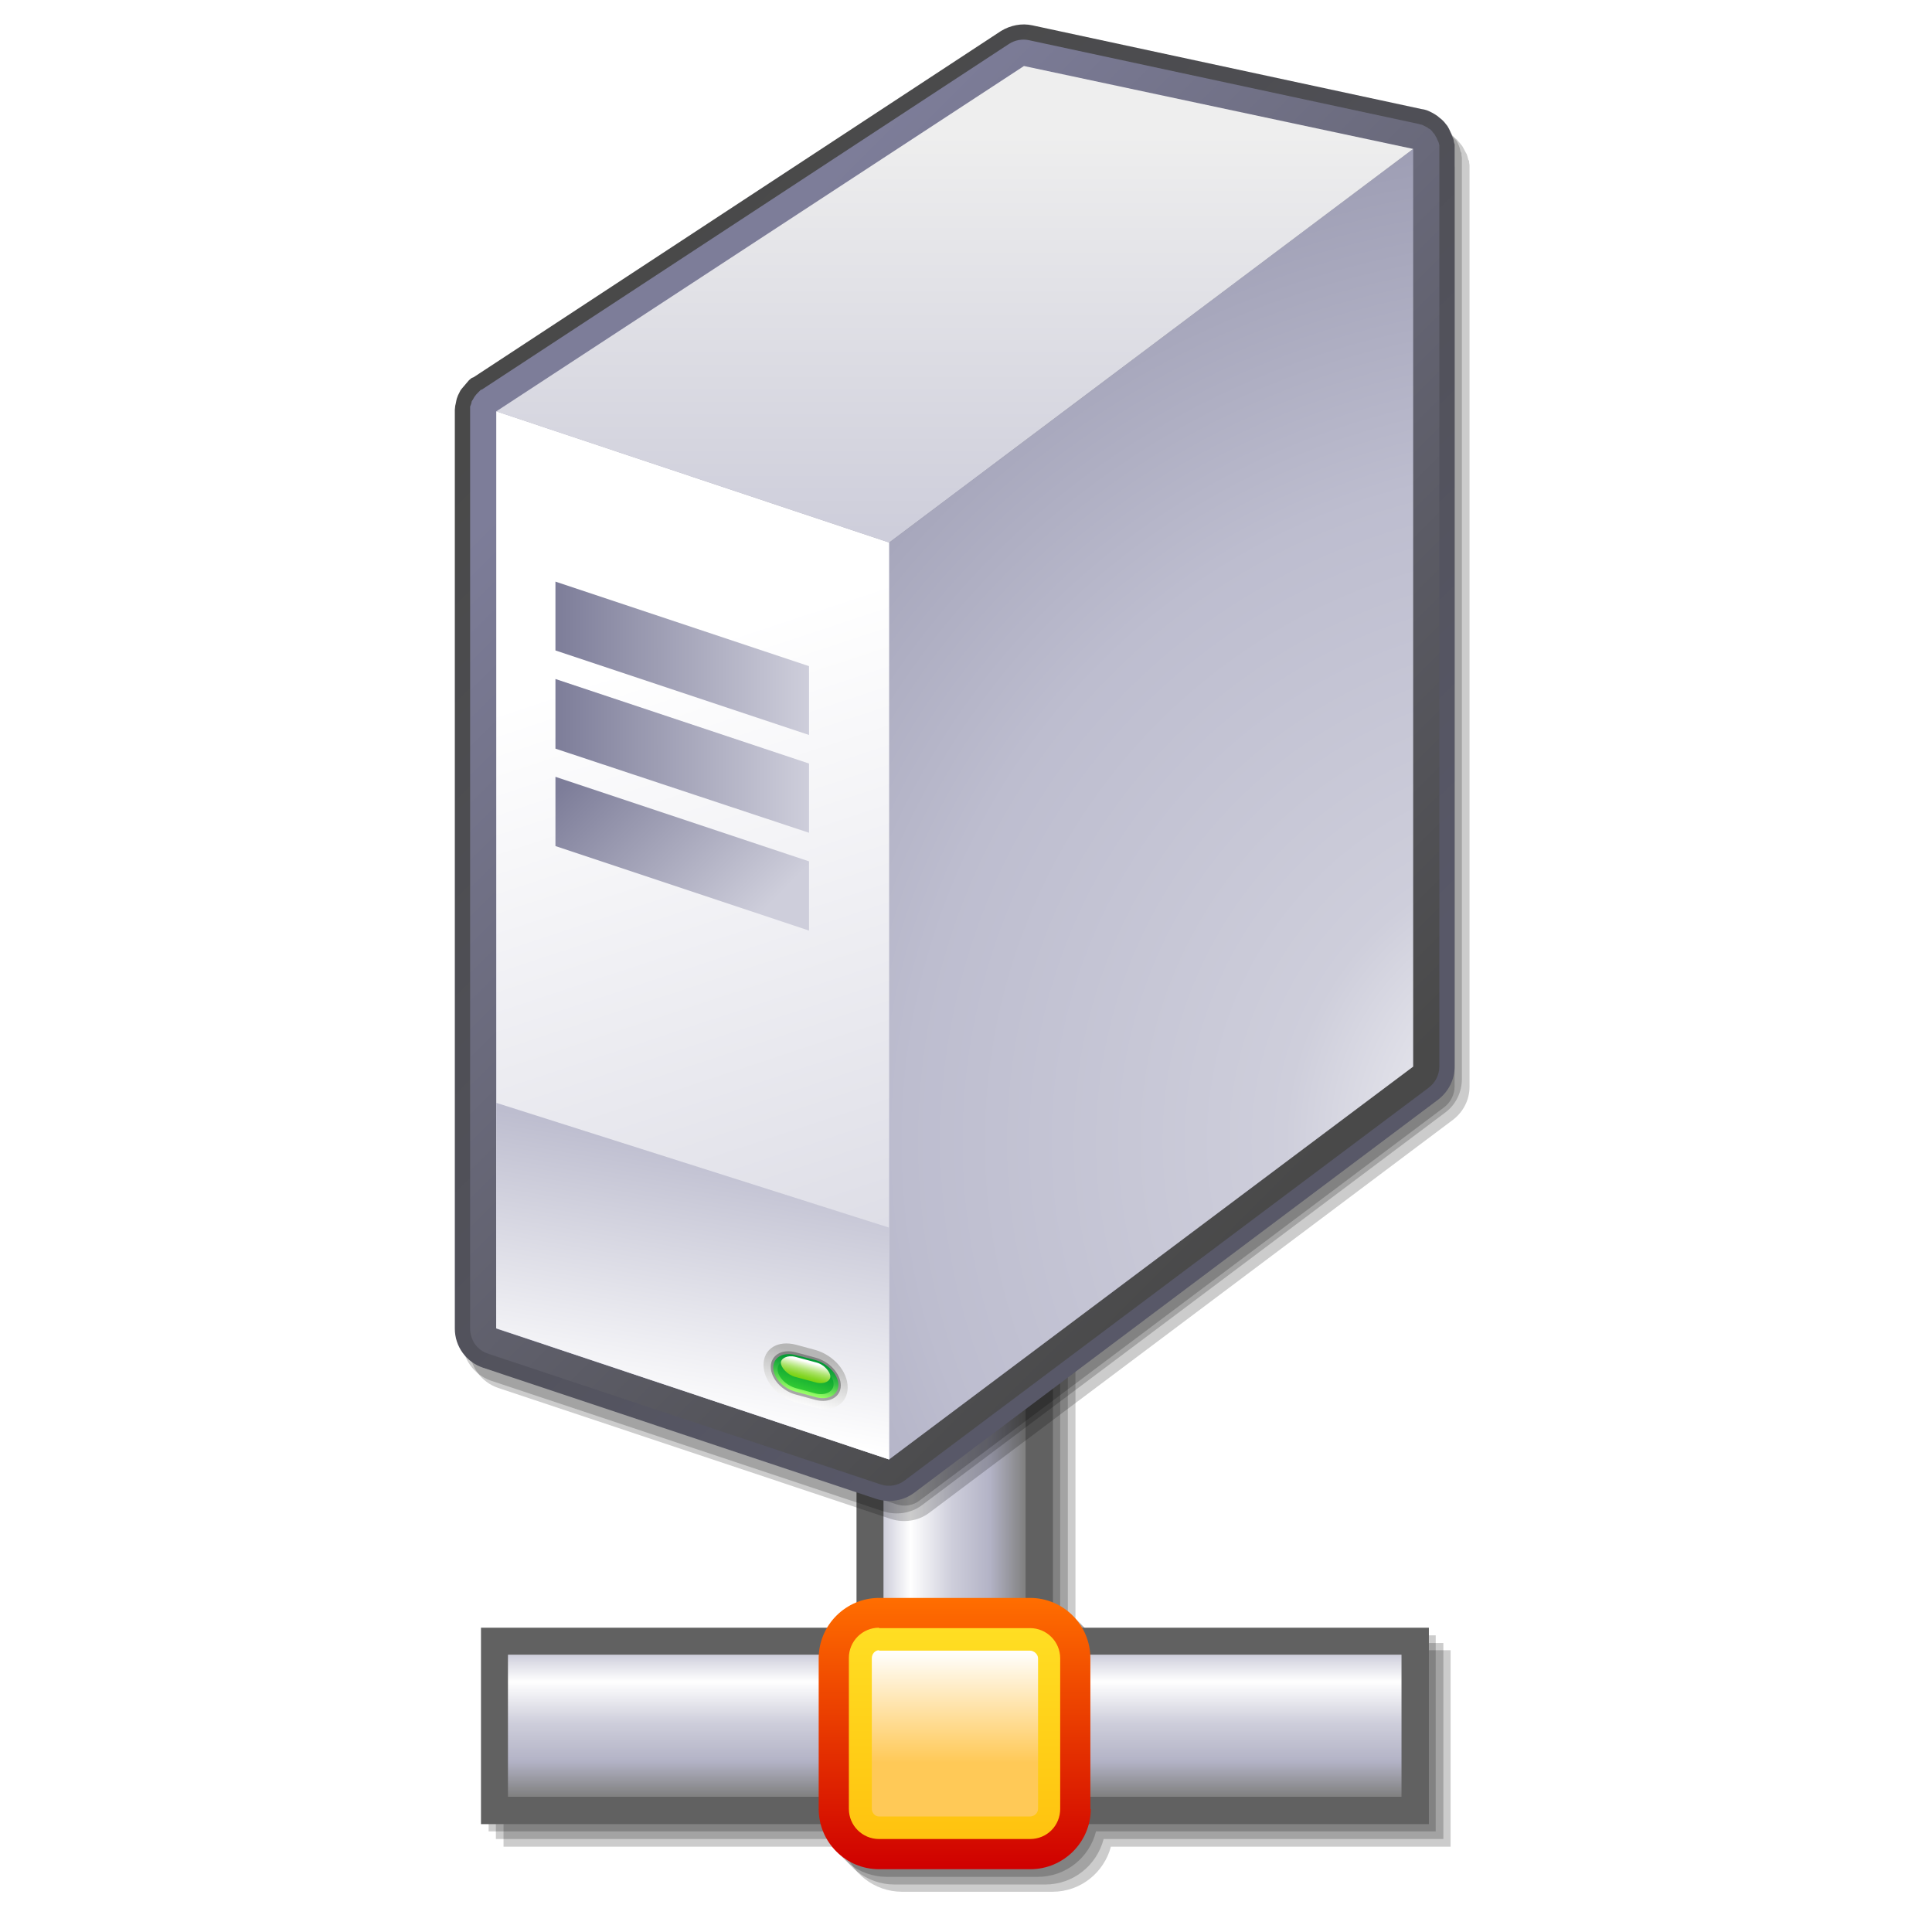
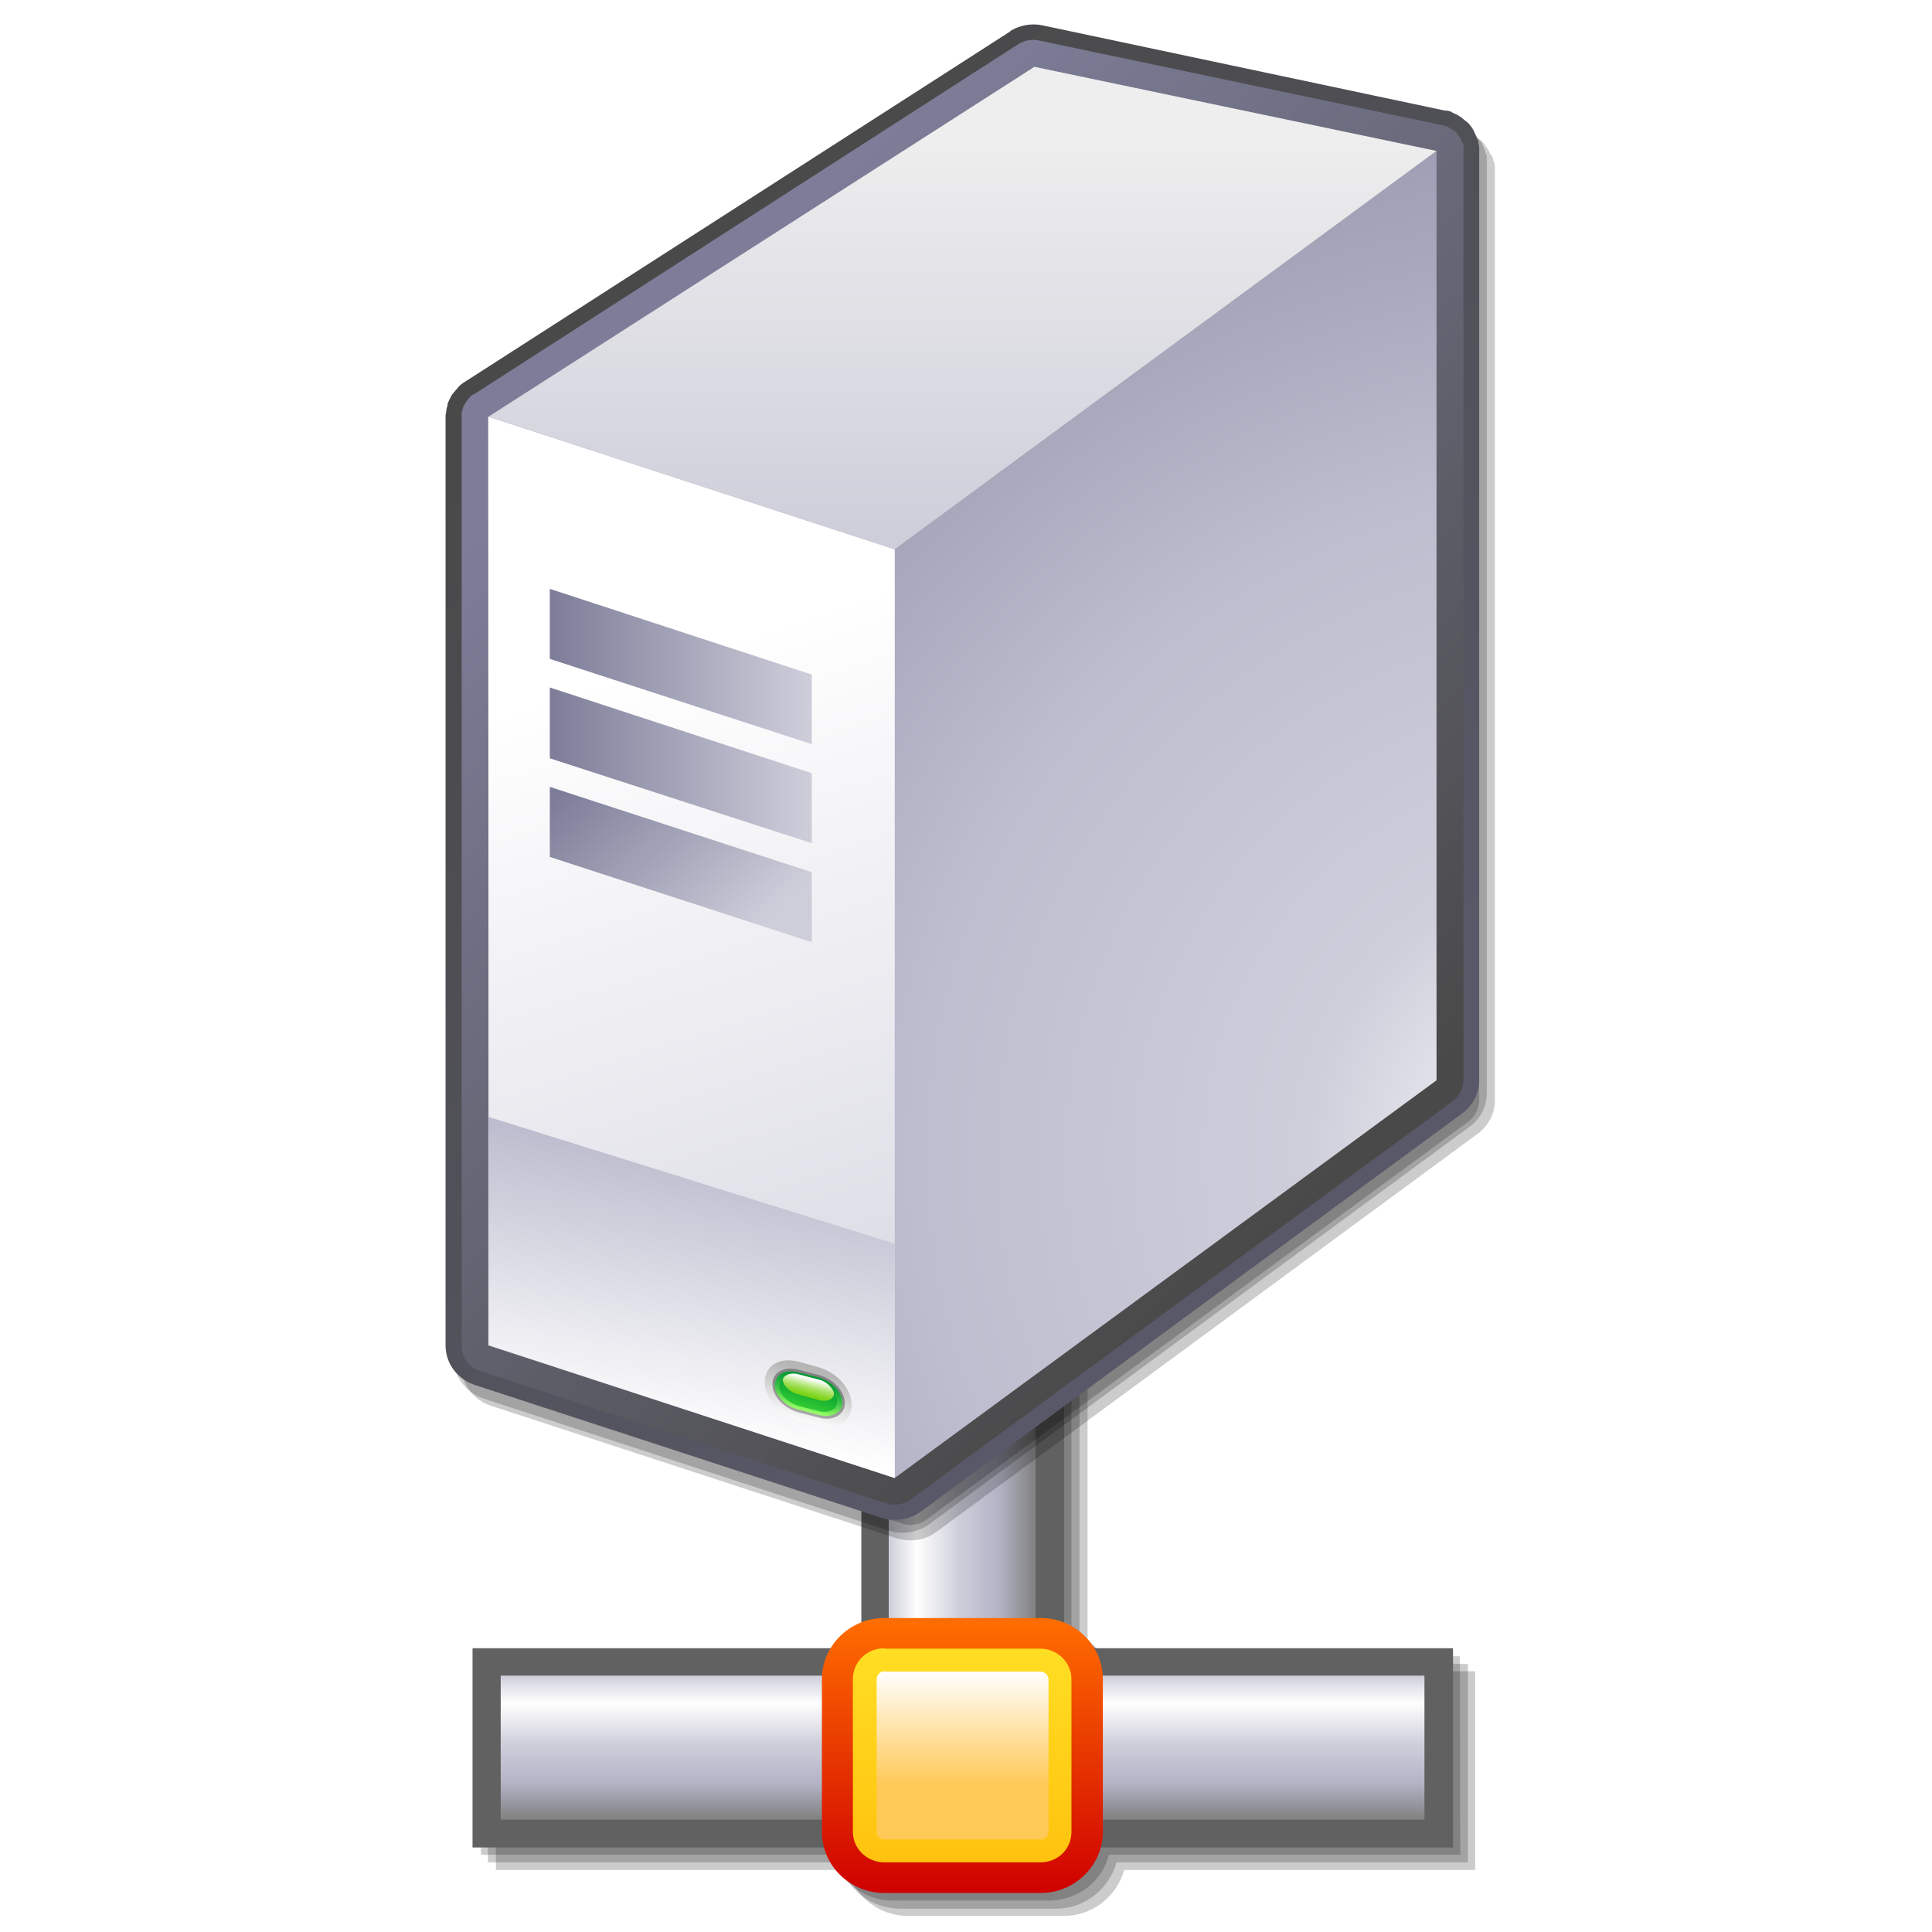
<svg xmlns="http://www.w3.org/2000/svg" width="64" height="64" viewBox="0 0 48 48" overflow="visible">
-   <path d="M36.05 41h-8.6a1.5 1.5 0 0 0-.73-.64v-8.69h-4.88v8.7a1.5 1.5 0 0 0-.73.63h-8.6v4.88h8.45A1.5 1.5 0 0 0 22.4 47h3.75c.7 0 1.28-.48 1.45-1.12h8.44V41z" opacity=".2" />
-   <path d="M35.86 40.82h-8.6a1.5 1.5 0 0 0-.73-.64v-8.7h-4.87v8.7a1.5 1.5 0 0 0-.74.64h-8.6v4.87h8.45a1.5 1.5 0 0 0 1.45 1.13h3.75c.7 0 1.28-.48 1.45-1.13h8.44v-4.87z" opacity=".2" />
-   <path d="M35.67 40.63h-8.6a1.5 1.5 0 0 0-.73-.64V31.3h-4.87v8.69a1.5 1.5 0 0 0-.74.64h-8.59v4.87h8.44a1.5 1.5 0 0 0 1.45 1.13h3.75c.7 0 1.29-.48 1.45-1.13h8.44v-4.87z" opacity=".2" />
-   <path fill="#616161" d="M34.81 40.44H11.95v4.88H35.5v-4.88z" />
-   <linearGradient id="a" gradientUnits="userSpaceOnUse" x1="23.72" y1="41.11" x2="23.72" y2="44.64">
+   <path d="M36.66 41.52h-8.89a1.55 1.52 0 0 0-.75-.65v-8.8h-5.05v8.81a1.55 1.52 0 0 0-.75.64h-8.9v4.94h8.74a1.55 1.52 0 0 0 1.49 1.14h3.88c.72 0 1.32-.49 1.5-1.14h8.72v-4.94z" opacity=".2" stroke-width="1.02" />
+   <path d="M36.47 41.34h-8.9a1.55 1.52 0 0 0-.75-.65v-8.81h-5.04v8.81a1.55 1.52 0 0 0-.76.65h-8.9v4.93h8.74a1.55 1.52 0 0 0 1.5 1.15h3.88c.72 0 1.32-.5 1.5-1.15h8.73z" opacity=".2" stroke-width="1.02" />
+   <path d="M36.27 41.15h-8.9a1.55 1.52 0 0 0-.75-.65v-8.8H21.6v8.8a1.55 1.52 0 0 0-.77.65h-8.88v4.93h8.73a1.55 1.52 0 0 0 1.5 1.14h3.87c.73 0 1.34-.48 1.5-1.14h8.73z" opacity=".2" stroke-width="1.02" />
+   <path d="M35.38 40.95H11.74v4.95H36.1v-4.95z" fill="#616161" stroke-width="1.02" />
+   <linearGradient id="a" gradientUnits="userSpaceOnUse" x1="23.72" y1="41.11" x2="23.72" y2="44.64" gradientTransform="matrix(1.0339 0 0 1.01271 -.61 0)">
    <stop offset="0" stop-color="#cecedb" />
    <stop offset=".19" stop-color="#fff" />
    <stop offset=".48" stop-color="#cecedb" />
    <stop offset=".75" stop-color="#b3b3c6" />
    <stop offset=".99" stop-color="#828282" />
  </linearGradient>
-   <path fill="url(#a)" d="M12.62 41.11h22.2v3.53h-22.2z" />
-   <path fill="#616161" d="M21.28 31.48v12.48h4.88V31.1h-4.88z" />
-   <linearGradient id="b" gradientUnits="userSpaceOnUse" x1="291.57" y1="864.85" x2="291.57" y2="868.38" gradientTransform="rotate(-90 -256.9 586)">
+   <path d="M12.44 41.63h22.95v3.58H12.44z" fill="url(#a)" stroke-width="1.02" />
+   <path d="M21.4 31.88v12.64h5.04V31.5h-5.05z" fill="#616161" stroke-width="1.02" />
+   <linearGradient id="b" gradientUnits="userSpaceOnUse" x1="291.57" y1="864.85" x2="291.57" y2="868.38" gradientTransform="matrix(0 -1.01271 1.0339 0 -872.08 333.28)">
    <stop offset="0" stop-color="#cecedb" />
    <stop offset=".19" stop-color="#fff" />
    <stop offset=".48" stop-color="#cecedb" />
    <stop offset=".75" stop-color="#b3b3c6" />
    <stop offset=".99" stop-color="#828282" />
  </linearGradient>
-   <path fill="url(#b)" d="M21.95 31.48h3.53v12.11h-3.53z" />
-   <linearGradient id="c" gradientUnits="userSpaceOnUse" x1="23.72" y1="46.44" x2="23.72" y2="39.69">
+   <path d="M22.08 31.88h3.65v12.26h-3.65z" fill="url(#b)" stroke-width="1.02" />
+   <linearGradient id="c" gradientUnits="userSpaceOnUse" x1="23.72" y1="46.44" x2="23.72" y2="39.69" gradientTransform="matrix(1.0339 0 0 1.01271 -.61 0)">
    <stop offset="0" stop-color="#cf0000" />
    <stop offset=".99" stop-color="#ff6d00" />
  </linearGradient>
-   <path d="M27.1 44.94c0 .83-.68 1.5-1.5 1.5h-3.76a1.5 1.5 0 0 1-1.5-1.5V41.2c0-.83.68-1.5 1.5-1.5h3.75c.83 0 1.5.67 1.5 1.5v3.75z" fill="url(#c)" />
-   <linearGradient id="d" gradientUnits="userSpaceOnUse" x1="23.72" y1="37.07" x2="23.72" y2="49.63">
+   <path d="M27.4 45.51c0 .84-.7 1.52-1.54 1.52h-3.89a1.55 1.52 0 0 1-1.55-1.52v-3.79c0-.84.7-1.52 1.55-1.52h3.88c.86 0 1.55.68 1.55 1.52v3.8z" fill="url(#c)" stroke-width="1.02" />
+   <linearGradient id="d" gradientUnits="userSpaceOnUse" x1="23.72" y1="37.07" x2="23.72" y2="49.63" gradientTransform="matrix(1.0339 0 0 1.01271 -.61 0)">
    <stop offset="0" stop-color="#fff030" />
    <stop offset=".99" stop-color="#ffae00" />
  </linearGradient>
-   <path d="M21.84 40.44a.75.75 0 0 0-.75.75v3.75c0 .42.34.75.75.75h3.75c.42 0 .75-.33.75-.75V41.2a.75.75 0 0 0-.75-.75h-3.75z" fill="url(#d)" />
-   <linearGradient id="e" gradientUnits="userSpaceOnUse" x1="23.72" y1="41" x2="23.72" y2="43.82">
+   <path d="M21.97 40.95a.78.76 0 0 0-.78.76v3.8c0 .43.36.76.78.76h3.88c.43 0 .77-.33.77-.76v-3.79a.78.76 0 0 0-.77-.76h-3.88z" fill="url(#d)" stroke-width="1.02" />
+   <linearGradient id="e" gradientUnits="userSpaceOnUse" x1="23.72" y1="41" x2="23.72" y2="43.82" gradientTransform="matrix(1.0339 0 0 1.01271 -.61 0)">
    <stop offset="0" stop-color="#fff" />
    <stop offset=".5" stop-color="#ffe3a9" />
    <stop offset=".99" stop-color="#ffc957" />
  </linearGradient>
-   <path d="M21.84 41c-.1 0-.18.09-.18.2v3.74c0 .1.08.19.18.19h3.75c.1 0 .2-.08.2-.19V41.2c0-.1-.1-.19-.2-.19h-3.75z" fill="url(#e)" />
-   <path d="M25.25 1.28L12.14 9.87l-.04.02-.05.04-.04.03-.17.2-.02.04-.04.08-.02.04-.03.09-.02.04-.02.08v.05l-.02.1V33.51c0 .44.29.83.7.97l9.77 3.26c.32.1.67.05.94-.15l13.02-9.77c.26-.2.41-.5.41-.82V4.22v-.05-.07l-.01-.06V4l-.02-.03-.02-.08-.02-.06-.04-.07-.03-.06-.04-.07-.04-.05-.04-.05-.02-.02-.03-.04-.05-.04-.06-.05-.06-.03-.07-.05-.07-.03-.06-.02a7 7 0 0 0-.08-.03l-.05-.01-9.67-2.08c-.27-.06-.55 0-.78.15zm-13.56 9.25" opacity=".2" />
-   <path d="M36.14 4.2v-.05l-.01-.05v-.02l-.01-.02a.87.87 0 0 0-.05-.13l-.02-.04-.03-.04L36 3.8l-.03-.03-.03-.03-.04-.03-.03-.03a.83.83 0 0 0-.04-.03l-.04-.02h-.01l-.03-.02-.05-.02-.05-.01-.03-.01-9.67-2.08a.66.66 0 0 0-.5.1l-13.1 8.58h-.01l-.02.02-.03.02-.02.02a.71.71 0 0 0-.11.13l-.02.02c0 .02-.02.04-.03.05v.03l-.03.05v.03l-.02.06v.03l-.01.06V33.5c0 .28.18.53.45.62l9.76 3.25c.2.07.43.04.6-.1l13.02-9.76a.66.66 0 0 0 .26-.52V4.22 4.2z" opacity=".2" />
-   <path d="M25.06 1.09l-13.1 8.59-.05.02-.05.04-.03.03-.18.2-.02.04-.04.08-.02.04-.03.09-.01.04-.03.09v.05l-.01.1v22.82c0 .44.28.83.7.98l9.76 3.25c.32.1.68.05.95-.15l13.02-9.77c.25-.19.4-.5.4-.82V4.03v-.05-.06l-.01-.07V3.8l-.02-.03-.02-.08-.02-.06-.03-.07-.03-.06-.05-.06-.04-.06-.04-.05-.01-.01-.04-.04-.05-.05-.06-.04-.06-.04-.07-.04-.06-.03-.07-.03a7 7 0 0 0-.08-.02l-.05-.02L25.84.94c-.27-.05-.55 0-.78.15zm-13.55 9.26" opacity=".2" />
-   <path d="M35.95 4v-.04l-.01-.05V3.9l-.01-.02-.01-.05-.02-.04a.34.34 0 0 0-.02-.04l-.02-.04-.03-.04-.02-.04-.03-.03-.03-.03-.04-.03-.03-.03a.83.83 0 0 0-.12-.07l-.04-.02-.05-.01-.03-.01-9.68-2.08a.66.66 0 0 0-.5.1l-13.1 8.58h-.01l-.02.02-.03.02-.02.02a.71.71 0 0 0-.11.13l-.02.02-.02.05-.02.03-.02.05v.03l-.02.06v.09l-.01.02v22.79c0 .28.18.53.45.62l9.76 3.25c.2.07.43.04.6-.1l13.02-9.76a.66.66 0 0 0 .26-.52V4.03v-.02z" opacity=".2" />
-   <linearGradient id="f" gradientUnits="userSpaceOnUse" x1="32.27" y1="26.92" x2="14.03" y2="8.67">
+   <path d="M21.97 41.52c-.1 0-.19.1-.19.2v3.8c0 .1.09.18.19.18h3.88c.1 0 .2-.08.2-.19v-3.79c0-.1-.1-.19-.2-.19h-3.88z" fill="url(#e)" stroke-width="1.02" />
+   <path d="M25.5 1.3L11.94 10l-.04.02-.05.04-.04.03-.18.2-.02.04-.04.08-.02.04-.03.1-.02.03-.02.08v.05l-.02.1v23.13c0 .44.3.84.72.98l10.1 3.3c.33.1.7.05.97-.15l13.46-9.9c.27-.2.43-.5.43-.83V4.15l-.01-.06v-.04l-.02-.03-.02-.08-.02-.06-.05-.07-.03-.06-.04-.07-.04-.05-.04-.06-.02-.02-.03-.04-.05-.04-.07-.05-.06-.03-.07-.05-.07-.03-.07-.02a7.24 7.09 0 0 0-.08-.03h-.05l-10-2.12c-.28-.06-.57 0-.8.16zm-14.02 9.36" opacity=".2" stroke-width="1.02" />
+   <path d="M36.75 4.25V4.13l-.02-.02a.9.88 0 0 0-.05-.13l-.02-.04-.03-.04-.02-.05-.03-.03-.03-.03-.04-.03-.03-.03a.86.84 0 0 0-.05-.03l-.04-.02-.04-.02-.05-.02-.05-.01-.03-.01-10-2.11a.68.67 0 0 0-.52.1L12.16 10.3h-.01l-.02.02-.03.02-.02.02a.73.72 0 0 0-.12.13l-.02.02c0 .02-.02.04-.03.05v.03l-.03.05v.03l-.02.06v.04l-.01.06v23.1c0 .28.18.53.46.62l10.1 3.3c.2.07.44.04.61-.1l13.47-9.89a.68.67 0 0 0 .26-.53V4.25z" opacity=".2" stroke-width="1.02" />
+   <path d="M25.3 1.1L11.76 9.8l-.06.02-.05.04-.03.03-.19.2-.02.05-.04.08-.02.04-.03.09v.04l-.04.1v.04l-.01.1v23.11c0 .45.29.84.72 1l10.1 3.29c.32.1.7.05.98-.15l13.46-9.9c.26-.2.41-.5.41-.83V3.85l-.03-.03-.02-.08-.02-.06-.03-.07-.03-.07-.06-.06-.04-.06-.04-.05-.05-.05-.05-.05-.06-.04-.07-.04-.07-.04-.06-.03-.07-.03a7.24 7.09 0 0 0-.08-.02l-.06-.02-10-2.1c-.27-.05-.56 0-.8.15zm-14.01 9.38" opacity=".2" stroke-width="1.02" />
+   <path d="M36.56 4.05v-.04l-.01-.05v-.01l-.01-.02-.01-.05-.02-.04a.35.34 0 0 0-.02-.04l-.02-.04-.04-.04-.02-.04-.03-.03-.03-.03-.04-.04-.03-.03a.86.84 0 0 0-.12-.07l-.05-.02h-.05l-.03-.02-10-2.1a.68.67 0 0 0-.52.1l-13.55 8.69-.03.02-.03.02-.02.02a.73.72 0 0 0-.11.13l-.03.02-.02.05-.02.03-.02.05v.03l-.02.06V33.75c0 .29.18.54.46.63l10.09 3.3c.2.06.44.03.62-.1l13.46-9.9a.68.67 0 0 0 .27-.52V4.06z" opacity=".2" stroke-width="1.02" />
+   <linearGradient id="f" gradientUnits="userSpaceOnUse" x1="32.27" y1="26.92" x2="14.03" y2="8.67" gradientTransform="matrix(1.0339 0 0 1.01271 -.61 0)">
    <stop offset="0" stop-color="#585868" />
    <stop offset="1" stop-color="#494949" />
  </linearGradient>
-   <path d="M24.87.77l-13.1 8.6-.05.02-.05.04-.03.03-.17.2-.03.04-.04.08-.02.04-.03.08-.01.04-.02.1-.01.04-.01.1V33.01c0 .44.28.83.7.97l9.77 3.26c.32.1.67.05.94-.15l13.02-9.77c.26-.2.41-.5.41-.82V3.7v-.04-.07l-.02-.07V3.5l-.01-.04-.03-.07-.02-.06A14.21 14.21 0 0 0 36 3.2l-.04-.07-.04-.05-.04-.05-.02-.02-.04-.04-.05-.04-.06-.05-.06-.04-.07-.04-.06-.03-.07-.03-.07-.02-.06-.01L25.65.63c-.27-.06-.55 0-.78.14zm-13.55 9.26" fill="url(#f)" />
-   <linearGradient id="g" gradientUnits="userSpaceOnUse" x1="15.17" y1="9.81" x2="33.41" y2="28.05">
+   <path d="M25.1.78l-13.54 8.7-.05.03-.05.04-.04.03-.17.2-.03.04-.04.08-.02.04-.04.09v.04l-.03.1v.04l-.02.1v23.12c0 .45.3.84.73.98l10.1 3.3c.33.1.69.05.97-.15l13.46-9.9c.27-.2.42-.5.42-.82V3.64l-.02-.08V3.5l-.04-.07-.02-.06a14.7 14.4 0 0 0-.06-.13l-.04-.07-.04-.05-.04-.05-.02-.02-.05-.04-.05-.04-.06-.05-.06-.04-.07-.04-.07-.03-.07-.04-.07-.02h-.06L25.9.63c-.28-.06-.57 0-.8.14zm-14 9.38" fill="url(#f)" stroke-width="1.02" />
+   <linearGradient id="g" gradientUnits="userSpaceOnUse" x1="15.17" y1="9.81" x2="33.41" y2="28.05" gradientTransform="matrix(1.0339 0 0 1.01271 -.61 0)">
    <stop offset="0" stop-color="#7d7d99" />
    <stop offset="1" stop-color="#494949" />
  </linearGradient>
-   <path d="M35.76 3.7v-.05-.05l-.01-.02v-.02l-.02-.05-.02-.04a.34.34 0 0 0-.02-.05l-.02-.03-.02-.04-.03-.04-.03-.03c0-.02-.02-.03-.03-.04a1.09 1.09 0 0 0-.03-.03l-.04-.02-.04-.03-.04-.02-.04-.02-.04-.02-.05-.01-.03-.01L25.57 1a.66.66 0 0 0-.5.09l-13.1 8.59h-.01l-.02.01-.03.03-.02.02a.71.71 0 0 0-.11.13l-.01.02-.03.05-.02.03-.01.05-.01.03-.02.05V33c0 .29.17.54.44.63l9.76 3.25c.2.07.43.03.6-.1l13.02-9.76a.66.66 0 0 0 .26-.52V3.7 3.7z" fill="url(#g)" />
-   <radialGradient id="h" cx="105.2" cy="47.28" r="139.09" fx="105.2" fy="47.28" gradientTransform="translate(19.5 19.5) scale(.1875)" gradientUnits="userSpaceOnUse">
+   <path d="M36.36 3.75V3.6l-.03-.06-.02-.04a.35.34 0 0 0-.02-.05l-.02-.03-.02-.04-.03-.04-.03-.03c0-.02-.02-.03-.03-.04a1.13 1.1 0 0 0-.04-.03l-.04-.02-.04-.03-.04-.02-.04-.02-.04-.02-.05-.01-.04-.01-10-2.1a.68.67 0 0 0-.52.08L11.77 9.8h-.01l-.03.01-.03.03-.02.02a.73.72 0 0 0-.11.14l-.01.02-.03.05-.02.03-.01.05-.01.03-.02.05v23.19c0 .3.17.55.45.64l10.1 3.29c.2.07.44.03.61-.1l13.46-9.89a.68.67 0 0 0 .27-.52z" fill="url(#g)" stroke-width="1.02" />
+   <radialGradient id="h" cx="105.2" cy="47.28" r="139.09" fx="105.2" fy="47.28" gradientTransform="matrix(.19386 0 0 .18988 19.55 19.75)" gradientUnits="userSpaceOnUse">
    <stop offset="0" stop-color="#fff" />
    <stop offset=".28" stop-color="#cecedb" />
    <stop offset=".64" stop-color="#bdbdcf" />
    <stop offset="1" stop-color="#9a9ab1" />
  </radialGradient>
-   <path fill="url(#h)" d="M12.33 10.22l9.76 3.26L35.11 3.7V26.5l-13.02 9.76-9.76-3.25z" />
-   <linearGradient id="i" gradientUnits="userSpaceOnUse" x1="23.72" y1="13.22" x2="23.72" y2="3.36">
+   <path d="M12.14 10.35l10.09 3.3 13.46-9.9v23.09l-13.46 9.88-10.1-3.29z" fill="url(#h)" stroke-width="1.02" />
+   <linearGradient id="i" gradientUnits="userSpaceOnUse" x1="23.72" y1="13.22" x2="23.72" y2="3.36" gradientTransform="matrix(1.0339 0 0 1.01271 -.61 0)">
    <stop offset="0" stop-color="#cecedb" />
    <stop offset="1" stop-color="#eee" />
  </linearGradient>
-   <path fill="url(#i)" d="M25.44 1.64l-13.11 8.58 9.76 3.26L35.11 3.7z" />
-   <linearGradient id="j" gradientUnits="userSpaceOnUse" x1="15.04" y1="16.69" x2="22.17" y2="38.24">
+   <path d="M25.7 1.66l-13.56 8.69 10.09 3.3 13.46-9.9z" fill="url(#i)" stroke-width="1.02" />
+   <linearGradient id="j" gradientUnits="userSpaceOnUse" x1="15.04" y1="16.69" x2="22.17" y2="38.24" gradientTransform="matrix(1.0339 0 0 1.01271 -.61 0)">
    <stop offset="0" stop-color="#fff" />
    <stop offset="1" stop-color="#cecedb" />
  </linearGradient>
-   <path fill="url(#j)" d="M12.33 33l9.76 3.26V13.48l-9.76-3.26z" />
-   <linearGradient id="k" gradientUnits="userSpaceOnUse" x1="16.64" y1="35.2" x2="17.78" y2="28.48">
+   <path d="M12.14 33.42l10.09 3.3V13.65l-10.1-3.3z" fill="url(#j)" stroke-width="1.02" />
+   <linearGradient id="k" gradientUnits="userSpaceOnUse" x1="16.64" y1="35.2" x2="17.78" y2="28.48" gradientTransform="matrix(1.0339 0 0 1.01271 -.61 0)">
    <stop offset="0" stop-color="#fff" />
    <stop offset="1" stop-color="#bdbdcf" />
  </linearGradient>
-   <path fill="url(#k)" d="M12.33 27.4V33l9.76 3.26V30.5z" />
-   <linearGradient id="l" gradientUnits="userSpaceOnUse" x1="13.81" y1="16.36" x2="20.09" y2="16.36">
+   <path d="M12.14 27.75v5.67l10.09 3.3V30.9z" fill="url(#k)" stroke-width="1.02" />
+   <linearGradient id="l" gradientUnits="userSpaceOnUse" x1="13.81" y1="16.36" x2="20.09" y2="16.36" gradientTransform="matrix(1.0339 0 0 1.01271 -.61 0)">
    <stop offset="0" stop-color="#7d7d99" />
    <stop offset="1" stop-color="#cecedb" />
  </linearGradient>
-   <path fill="url(#l)" d="M13.8 16.16l6.3 2.1v-1.71l-6.3-2.1z" />
-   <linearGradient id="m" gradientUnits="userSpaceOnUse" x1="13.81" y1="18.78" x2="20.09" y2="18.78">
+   <path d="M13.66 16.37l6.51 2.12v-1.73l-6.51-2.13z" fill="url(#l)" stroke-width="1.02" />
+   <linearGradient id="m" gradientUnits="userSpaceOnUse" x1="13.81" y1="18.78" x2="20.09" y2="18.78" gradientTransform="matrix(1.0339 0 0 1.01271 -.61 0)">
    <stop offset="0" stop-color="#7d7d99" />
    <stop offset="1" stop-color="#cecedb" />
  </linearGradient>
-   <path fill="url(#m)" d="M13.8 18.6l6.3 2.09v-1.72l-6.3-2.1z" />
-   <linearGradient id="n" gradientUnits="userSpaceOnUse" x1="14.63" y1="18.9" x2="18.67" y2="22.93">
+   <path d="M13.66 18.84l6.51 2.11v-1.74l-6.51-2.13z" fill="url(#m)" stroke-width="1.02" />
+   <linearGradient id="n" gradientUnits="userSpaceOnUse" x1="14.63" y1="18.9" x2="18.67" y2="22.93" gradientTransform="matrix(1.0339 0 0 1.01271 -.61 0)">
    <stop offset="0" stop-color="#7d7d99" />
    <stop offset="1" stop-color="#cecedb" />
  </linearGradient>
-   <path fill="url(#n)" d="M13.8 21.02l6.3 2.1V21.4l-6.3-2.1z" />
-   <linearGradient id="o" gradientUnits="userSpaceOnUse" x1="271.32" y1="478.92" x2="271.32" y2="477.59" gradientTransform="matrix(.9659 .2588 0 1.0353 -242.05 -531.04)">
+   <path d="M13.66 21.29l6.51 2.12v-1.74l-6.51-2.12z" fill="url(#n)" stroke-width="1.02" />
+   <linearGradient id="o" gradientUnits="userSpaceOnUse" x1="271.32" y1="478.92" x2="271.32" y2="477.59" gradientTransform="matrix(.99864 .26209 0 1.04846 -250.87 -537.8)">
    <stop offset=".01" stop-color="#fff" />
    <stop offset="1" stop-color="#b6b6b6" />
  </linearGradient>
-   <path d="M19.78 33.41c-.46-.12-.81.1-.81.5s.35.8.8.93l.49.13c.45.12.8-.1.8-.5s-.35-.8-.8-.93l-.48-.13z" fill="url(#o)" />
-   <linearGradient id="p" gradientUnits="userSpaceOnUse" x1="271.32" y1="478.86" x2="271.32" y2="477.72" gradientTransform="matrix(.9659 .2588 0 1.0353 -242.05 -531.04)">
+   <path d="M19.84 33.83c-.48-.12-.84.1-.84.51 0 .4.36.81.83.94l.5.13c.47.13.83-.1.83-.5s-.36-.81-.82-.94z" fill="url(#o)" stroke-width="1.02" />
+   <linearGradient id="p" gradientUnits="userSpaceOnUse" x1="271.32" y1="478.86" x2="271.32" y2="477.72" gradientTransform="matrix(.99864 .26209 0 1.04846 -250.87 -537.8)">
    <stop offset=".01" stop-color="#b6b6b6" />
    <stop offset=".37" stop-color="#9d9d9d" />
    <stop offset=".74" stop-color="#898989" />
    <stop offset="1" stop-color="#828282" />
  </linearGradient>
-   <path d="M19.78 33.6c-.35-.1-.63.07-.63.36s.28.6.63.69l.48.13c.34.09.63-.07.63-.36s-.29-.6-.63-.69l-.48-.13z" fill="url(#p)" />
-   <linearGradient id="q" gradientUnits="userSpaceOnUse" x1="-890.74" y1="529.26" x2="-890.74" y2="528.08" gradientTransform="matrix(-.9659 -.2588 0 .7765 -840.35 -606.85)">
+   <path d="M19.84 34.03c-.36-.1-.65.07-.65.36 0 .3.29.6.65.7l.5.13c.35.1.65-.07.65-.36 0-.3-.3-.61-.65-.7z" fill="url(#p)" stroke-width="1.02" />
+   <linearGradient id="q" gradientUnits="userSpaceOnUse" x1="-890.74" y1="529.26" x2="-890.74" y2="528.08" gradientTransform="matrix(-.99864 -.26209 0 .78637 -869.45 -614.56)">
    <stop offset=".01" stop-color="#9f6" />
    <stop offset=".24" stop-color="#68de56" />
    <stop offset=".48" stop-color="#3bc147" />
    <stop offset=".7" stop-color="#1bab3c" />
    <stop offset=".88" stop-color="#079e35" />
    <stop offset="1" stop-color="#093" />
  </linearGradient>
-   <path d="M20.83 34.4c0 .26-.26.4-.57.31l-.48-.13c-.32-.08-.57-.35-.57-.6 0-.26.25-.4.57-.31l.48.12c.31.09.57.36.57.62z" fill="url(#q)" />
-   <linearGradient id="r" gradientUnits="userSpaceOnUse" x1="271.31" y1="478.52" x2="271.34" y2="477.65" gradientTransform="matrix(.9659 .2588 0 1.0353 -242.05 -531.04)">
+   <path d="M20.93 34.84c0 .26-.27.4-.6.31l-.49-.13c-.33-.08-.59-.35-.59-.6 0-.27.26-.41.59-.32l.5.12c.32.1.59.36.59.63z" fill="url(#q)" stroke-width="1.02" />
+   <linearGradient id="r" gradientUnits="userSpaceOnUse" x1="271.31" y1="478.52" x2="271.34" y2="477.65" gradientTransform="matrix(.99864 .26209 0 1.04846 -250.87 -537.8)">
    <stop offset=".01" stop-color="#3c3" />
    <stop offset=".36" stop-color="#1bb433" />
    <stop offset=".74" stop-color="#07a033" />
    <stop offset="1" stop-color="#093" />
  </linearGradient>
-   <path d="M19.78 33.8c-.25-.07-.46.03-.46.22s.21.4.46.47l.48.13c.24.06.45-.04.45-.23s-.2-.4-.45-.47l-.48-.13z" fill="url(#r)" />
-   <linearGradient id="s" gradientUnits="userSpaceOnUse" x1="271.32" y1="477.78" x2="271.32" y2="478.35" gradientTransform="matrix(.9659 .2588 0 1.0353 -242.05 -531.04)">
+   <path d="M19.84 34.23c-.26-.07-.48.03-.48.22 0 .2.22.4.48.48l.5.13c.24.06.46-.04.46-.23 0-.2-.2-.4-.46-.48l-.5-.13z" fill="url(#r)" stroke-width="1.02" />
+   <linearGradient id="s" gradientUnits="userSpaceOnUse" x1="271.32" y1="477.78" x2="271.32" y2="478.35" gradientTransform="matrix(.99864 .26209 0 1.04846 -250.87 -537.8)">
    <stop offset="0" stop-color="#fff" />
    <stop offset=".09" stop-color="#e8f7d6" />
    <stop offset=".23" stop-color="#c8ed9e" />
    <stop offset=".36" stop-color="#ade46d" />
    <stop offset=".5" stop-color="#97dc46" />
    <stop offset=".63" stop-color="#85d627" />
    <stop offset=".76" stop-color="#79d212" />
    <stop offset=".89" stop-color="#72d004" />
    <stop offset="1" stop-color="#6fcf00" />
  </linearGradient>
-   <path d="M19.76 33.71c-.2-.05-.36.04-.36.15s.16.3.36.35l.52.14c.2.05.35-.04.35-.15s-.15-.3-.35-.35l-.52-.14z" fill="url(#s)" />
-   <path fill="none" d="M0 48V0h48v48" />
+   <path d="M19.82 34.14c-.2-.05-.37.04-.37.15 0 .11.16.3.37.35l.54.15c.2.05.36-.04.36-.16 0-.1-.16-.3-.36-.35z" fill="url(#s)" stroke-width="1.02" />
+   <path d="M-.61 48.61V0h49.63v48.61" fill="none" stroke-width="1.02" />
</svg>
